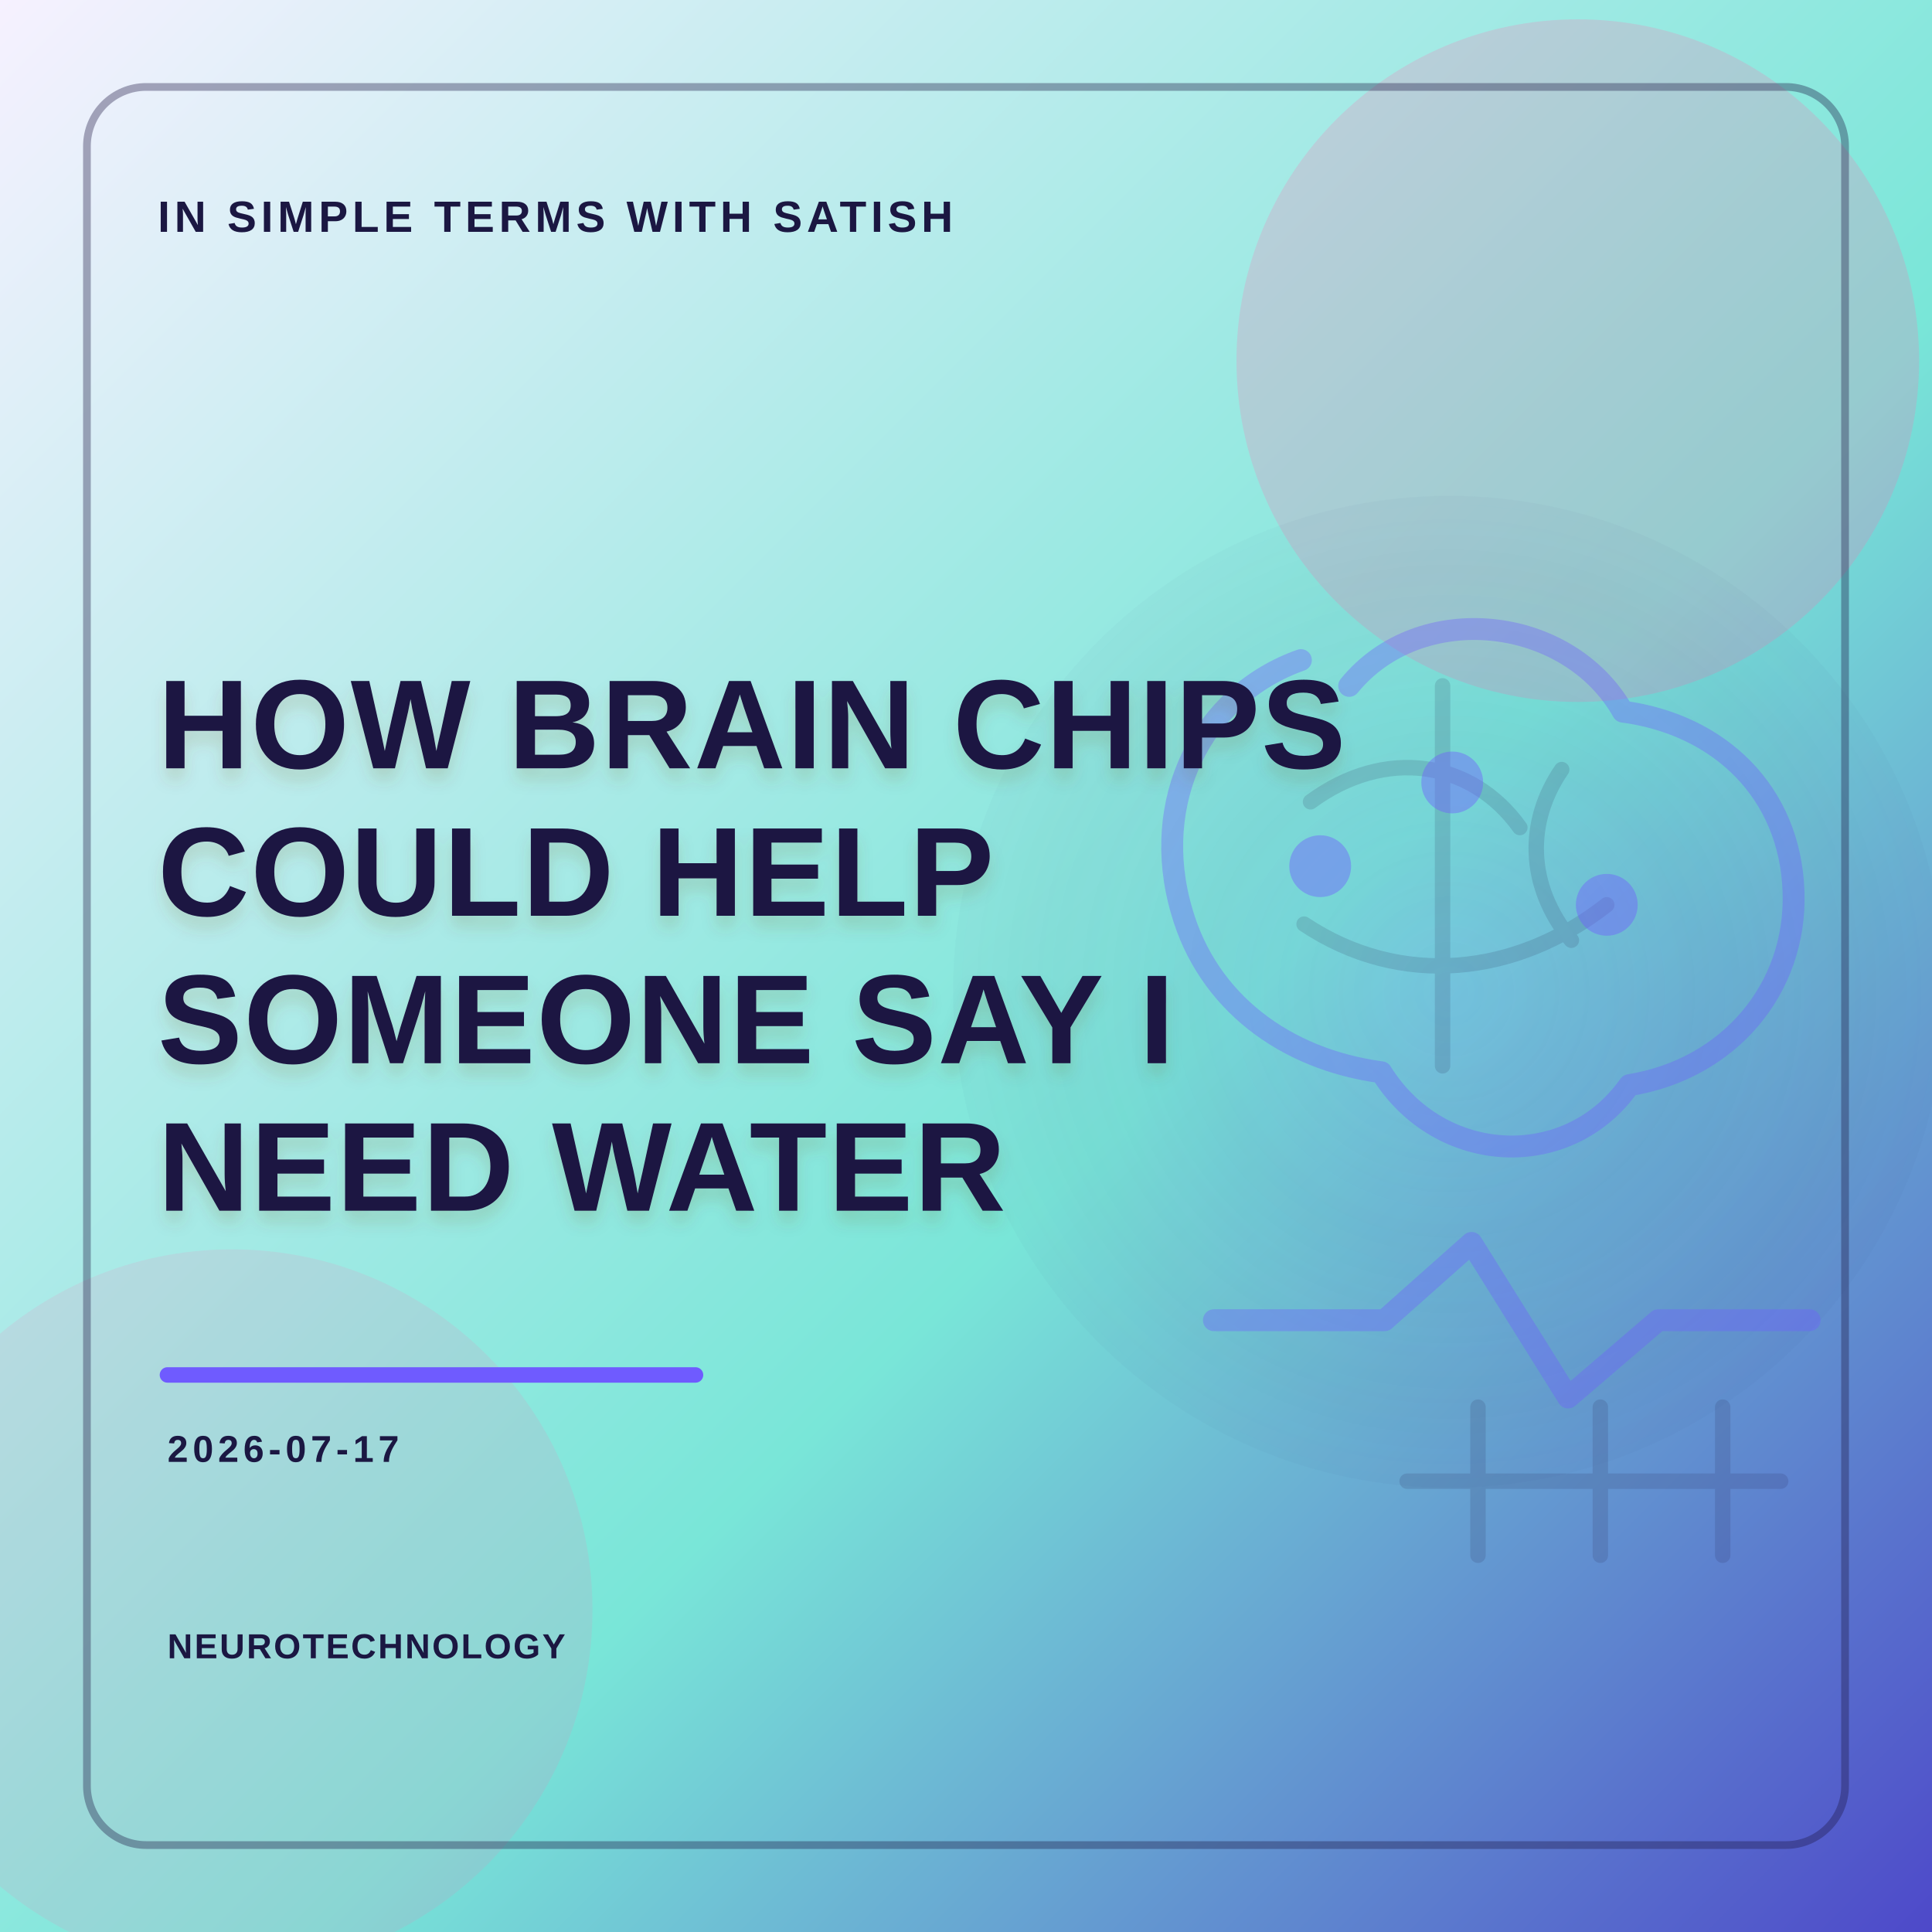
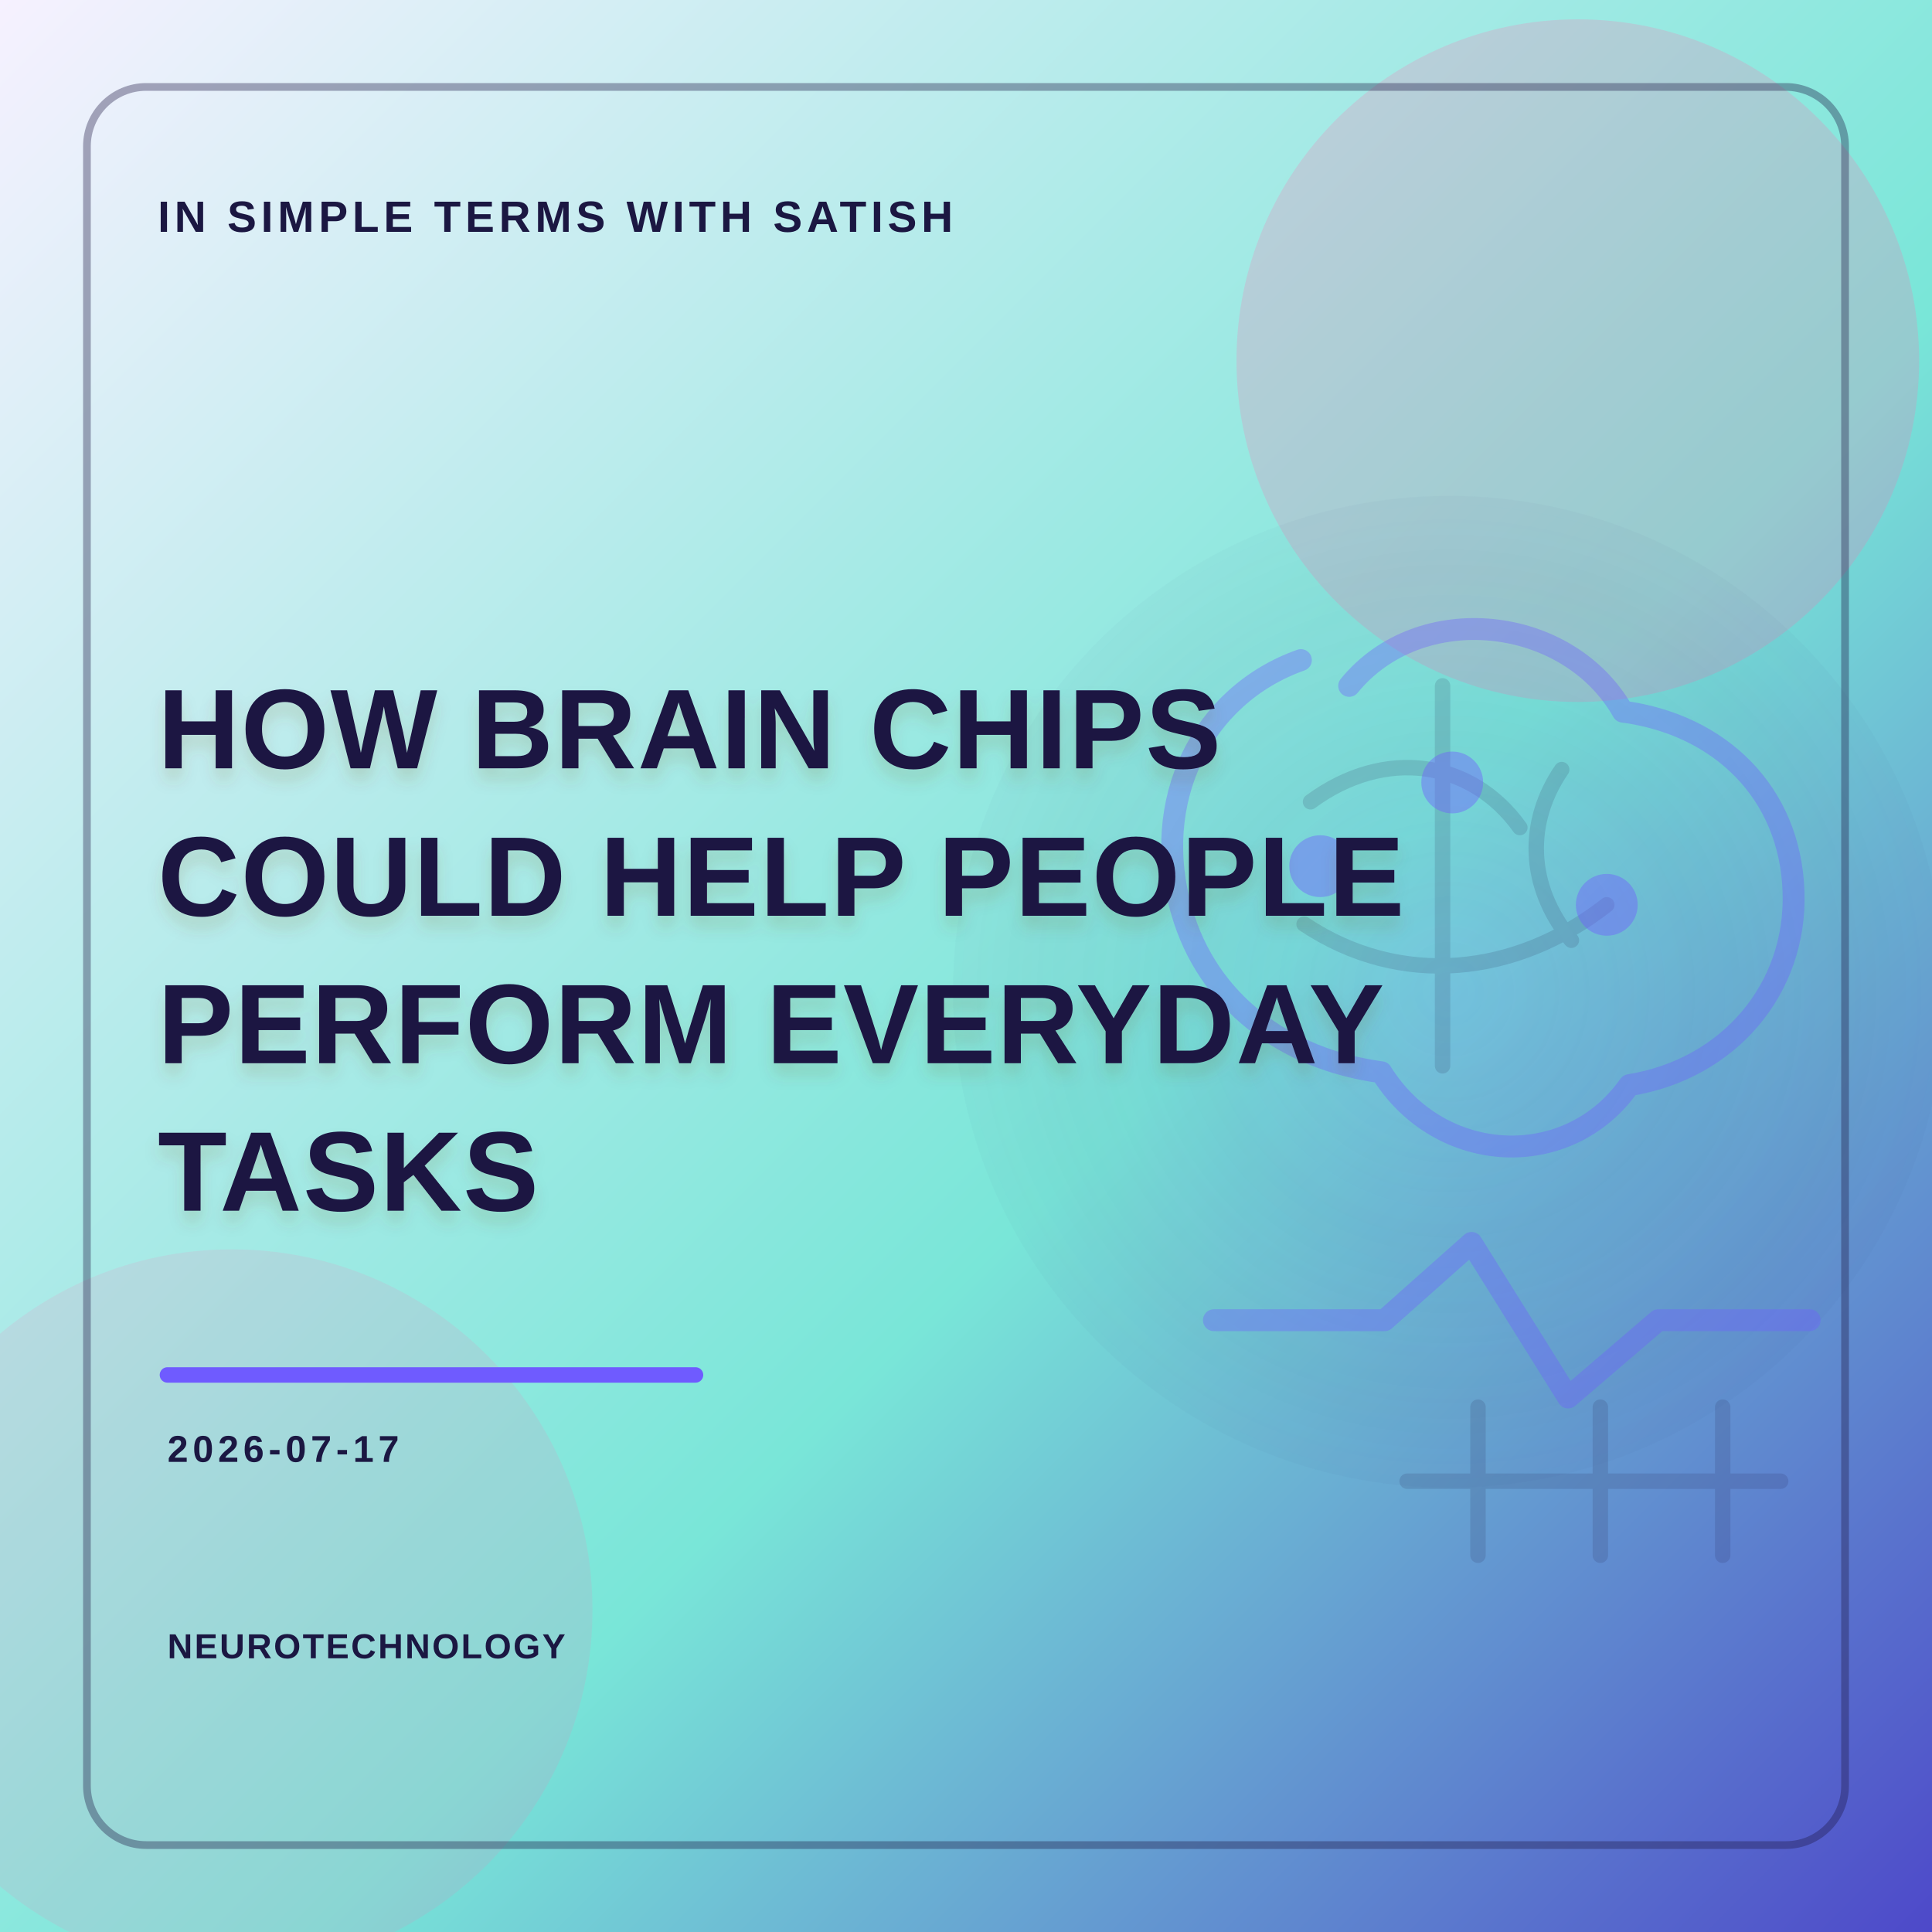
<svg xmlns="http://www.w3.org/2000/svg" width="3000" height="3000" viewBox="0 0 3000 3000">
  <defs>
    <linearGradient id="paper" x1="0%" y1="0%" x2="100%" y2="100%">
      <stop offset="0%" stop-color="#F7F1FF" />
      <stop offset="58%" stop-color="#79E6D8" />
      <stop offset="100%" stop-color="#4D47C9" />
    </linearGradient>
    <radialGradient id="topicGlow" cx="50%" cy="50%" r="62%">
      <stop offset="0%" stop-color="#6F5BFF" stop-opacity="0.16" />
      <stop offset="100%" stop-color="#1B1742" stop-opacity="0" />
    </radialGradient>
    <filter id="shadow" x="-10%" y="-10%" width="120%" height="140%">
      <feDropShadow dx="0" dy="18" stdDeviation="12" flood-color="#6D4E00" flood-opacity="0.15" />
    </filter>
    <style>
      .brand { font-family: "Avenir Next", "Helvetica Neue", Arial, sans-serif; font-size: 68px; font-weight: 900; letter-spacing: 7px; fill: #1B1742; }
-       .title { font-family: "Avenir Next Condensed", "Avenir Next", "Helvetica Neue", Arial, sans-serif; font-size: 197px; font-weight: 900; letter-spacing: 2px; fill: #1B1742; }
+       .title { font-family: "Avenir Next Condensed", "Avenir Next", "Helvetica Neue", Arial, sans-serif; font-size: 176px; font-weight: 900; letter-spacing: 2px; fill: #1B1742; }
      .date { font-family: "Avenir Next", "Helvetica Neue", Arial, sans-serif; font-size: 58px; font-weight: 900; letter-spacing: 7px; fill: #1B1742; }
      .small { font-family: "Avenir Next", "Helvetica Neue", Arial, sans-serif; font-size: 54px; font-weight: 900; letter-spacing: 3px; fill: #1B1742; }
    </style>
  </defs>
  <rect width="3000" height="3000" fill="url(#paper)" />
  <circle cx="2450" cy="560" r="530" fill="#FF6FAE" opacity="0.22" />
  <circle cx="360" cy="2500" r="560" fill="#FF6FAE" opacity="0.13" />
  <circle cx="2250" cy="1540" r="770" fill="url(#topicGlow)" opacity="0.9" />
  <g>
    <path d="M2020 1025 C1865 1080 1785 1245 1835 1415 C1875 1555 1995 1645 2145 1665 C2235 1810 2435 1820 2530 1685 C2685 1660 2790 1535 2785 1385 C2780 1230 2670 1125 2520 1105 C2435 955 2205 930 2095 1065" fill="none" stroke="#6F5BFF" stroke-width="34" stroke-linecap="round" stroke-linejoin="round" opacity="0.36" />
    <path d="M2035 1245 C2150 1160 2285 1180 2360 1285 M2025 1435 C2175 1535 2355 1515 2495 1405 M2240 1065 V1655 M2425 1195 C2370 1275 2370 1375 2440 1460" fill="none" stroke="#1B1742" stroke-width="24" stroke-linecap="round" stroke-linejoin="round" opacity="0.14" />
    <circle cx="2050" cy="1345" r="48" fill="#6F5BFF" opacity="0.42" />
    <circle cx="2255" cy="1215" r="48" fill="#6F5BFF" opacity="0.42" />
    <circle cx="2495" cy="1405" r="48" fill="#6F5BFF" opacity="0.42" />
    <path d="M1885 2050 H2150 L2285 1930 L2435 2170 L2575 2050 H2810" fill="none" stroke="#6F5BFF" stroke-width="34" stroke-linecap="round" stroke-linejoin="round" opacity="0.36" />
    <path d="M2185 2300 H2765 M2295 2185 V2415 M2485 2185 V2415 M2675 2185 V2415" fill="none" stroke="#1B1742" stroke-width="24" stroke-linecap="round" stroke-linejoin="round" opacity="0.14" />
  </g>
  <rect x="135" y="135" width="2730" height="2730" rx="92" fill="none" stroke="#1B1742" stroke-width="12" opacity="0.36" />
  <text x="245" y="360" class="brand">IN SIMPLE TERMS WITH SATISH</text>
  <g filter="url(#shadow)">
    <text x="245" y="1193" class="title">HOW BRAIN CHIPS</text>
-     <text x="245" y="1422" class="title">COULD HELP</text>
-     <text x="245" y="1651" class="title">SOMEONE SAY I</text>
-     <text x="245" y="1880" class="title">NEED WATER</text>
+     <text x="245" y="1422" class="title">COULD HELP PEOPLE</text>
+     <text x="245" y="1651" class="title">PERFORM EVERYDAY</text>
+     <text x="245" y="1880" class="title">TASKS</text>
  </g>
  <path d="M260 2135 H1080" stroke="#6F5BFF" stroke-width="24" stroke-linecap="round" />
  <text x="260" y="2270" class="date">2026-07-17</text>
  <text x="260" y="2575" class="small">NEUROTECHNOLOGY</text>
</svg>
